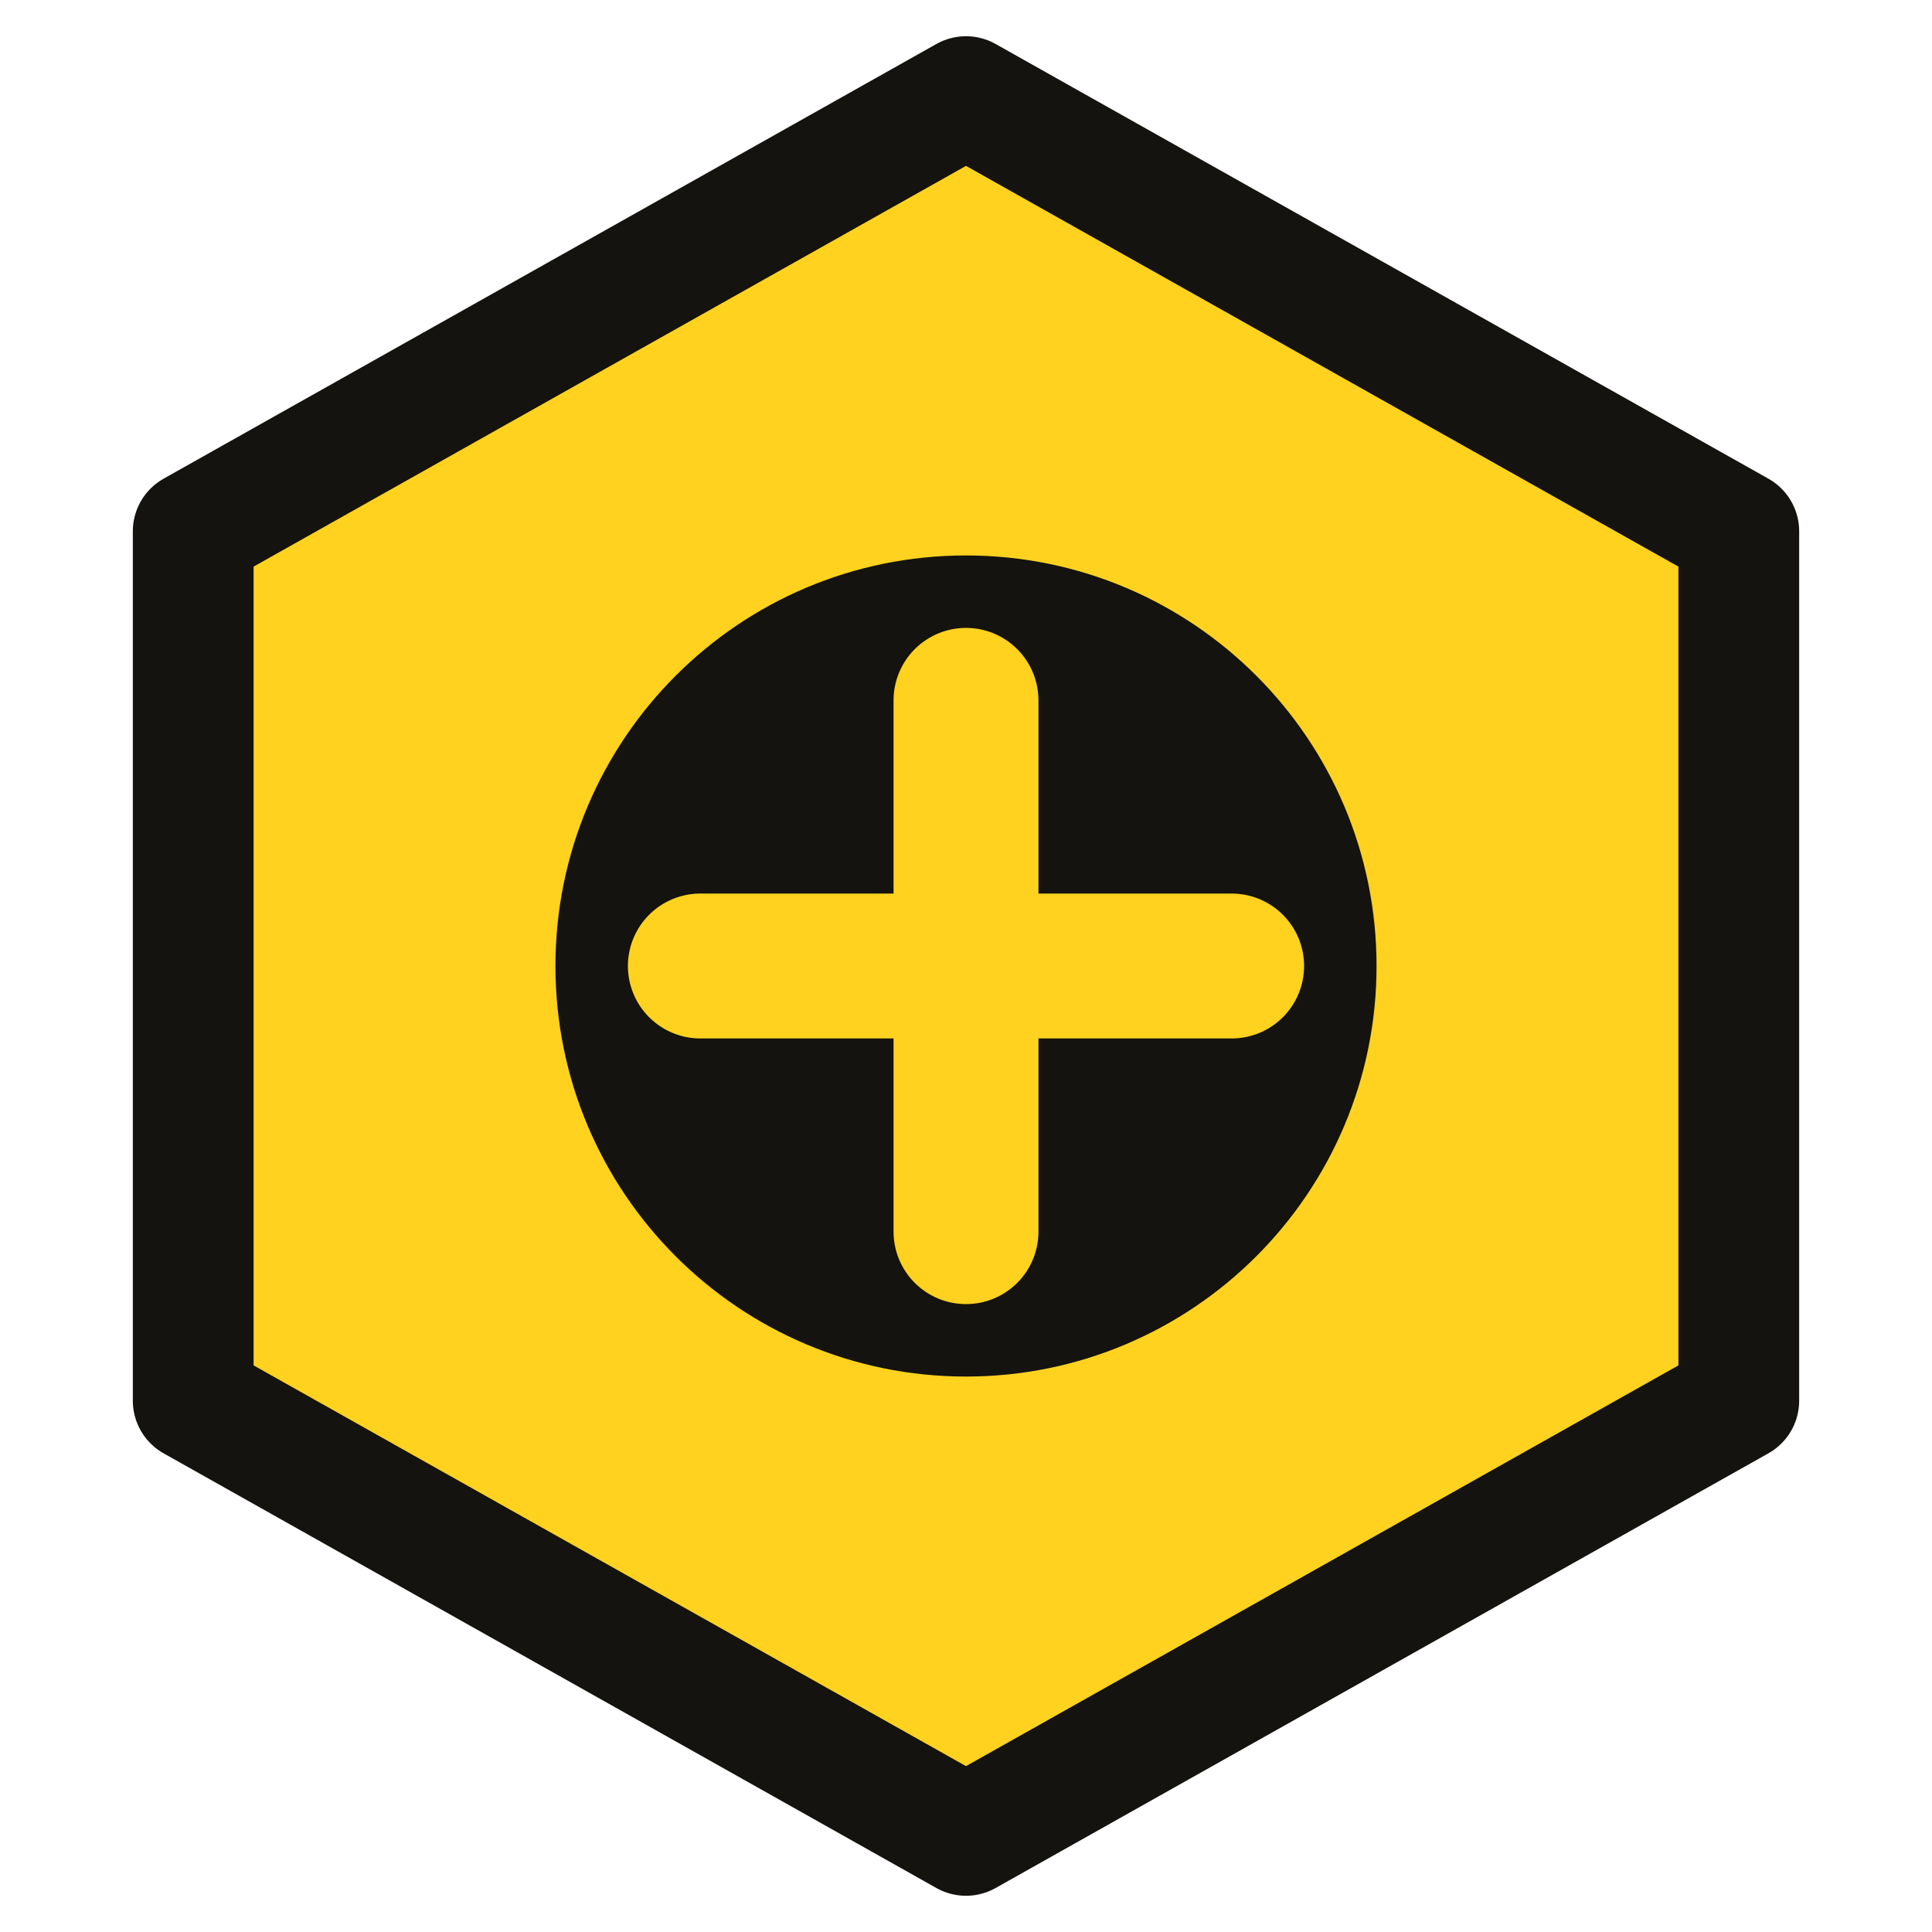
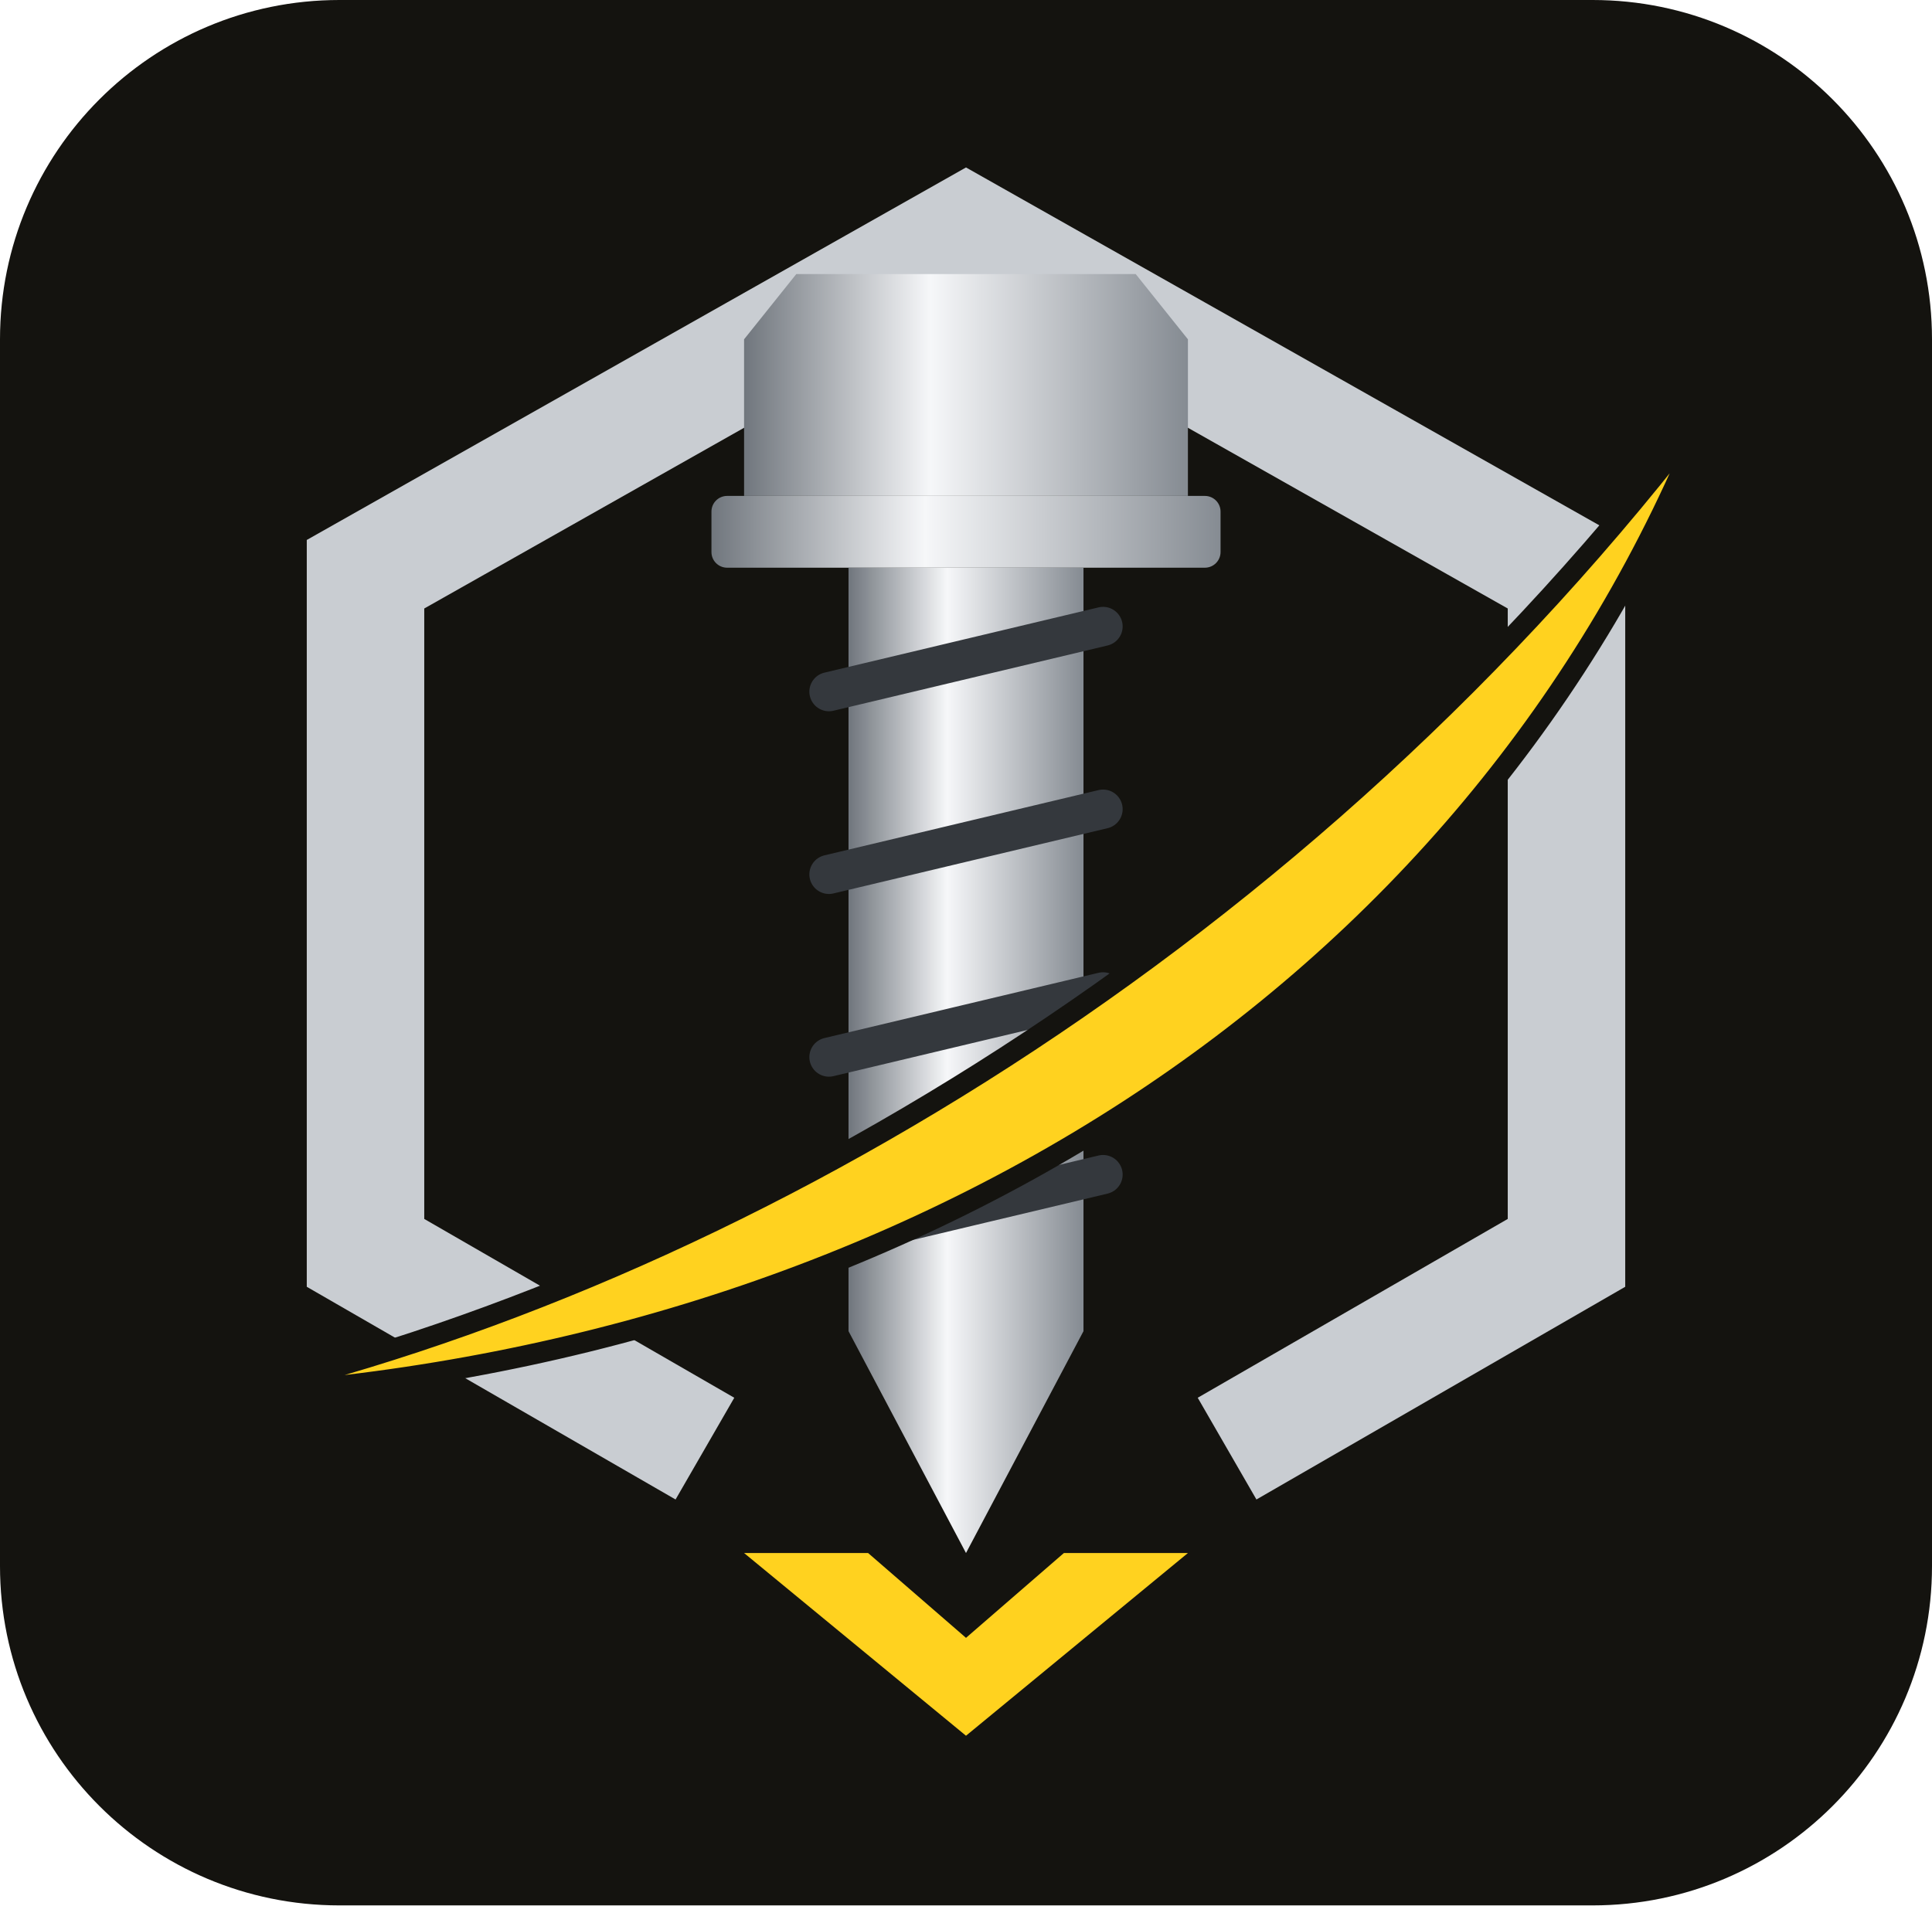
- <svg xmlns="http://www.w3.org/2000/svg" viewBox="0 0 40 40">
-   <path d="M20 2 36 11v18L20 38 4 29V11z" fill="#ffd21f" stroke="#14130f" stroke-width="2.5" stroke-linejoin="round" />
-   <circle cx="20" cy="20" r="8.5" fill="#14130f" />
-   <path d="M20 14.5v11M14.5 20h11" stroke="#ffd21f" stroke-width="3" stroke-linecap="round" />
+ <svg xmlns="http://www.w3.org/2000/svg" viewBox="-14 -10 148 146">
+   <defs>
+     <linearGradient id="s" x1="0" x2="1">
+       <stop offset="0" stop-color="#70767d" />
+       <stop offset=".42" stop-color="#f6f7f9" />
+       <stop offset="1" stop-color="#858b92" />
+     </linearGradient>
+   </defs>
+   <rect x="-14" y="-10" width="148" height="146" rx="26" fill="#14130f" />
+   <path d="M40 101 14 86V34L60 8l46 26v52L80 101" fill="none" stroke="#c9cdd2" stroke-width="9" />
+   <path d="M47 11h26l4 5v12H43V16z" fill="url(#s)" />
+   <rect x="40.500" y="28" width="39" height="5.500" rx="1.200" fill="url(#s)" />
+   <path d="M51 33.500h18V92l-9 17-9-17z" fill="url(#s)" />
+   <path d="M49.500 43l21-5M49.500 57l21-5M49.500 71l21-5M49.500 85l21-5" stroke="#34383d" stroke-width="3" stroke-linecap="round" />
+   <path d="M3 97C42 88 86 62 117 21 99 67 54 94 3 97z" fill="#ffd21f" stroke="#14130f" stroke-width="1.600" />
+   <path d="M43 109l17 14 17-14h-9.500L60 115.500 52.500 109z" fill="#ffd21f" />
</svg>
